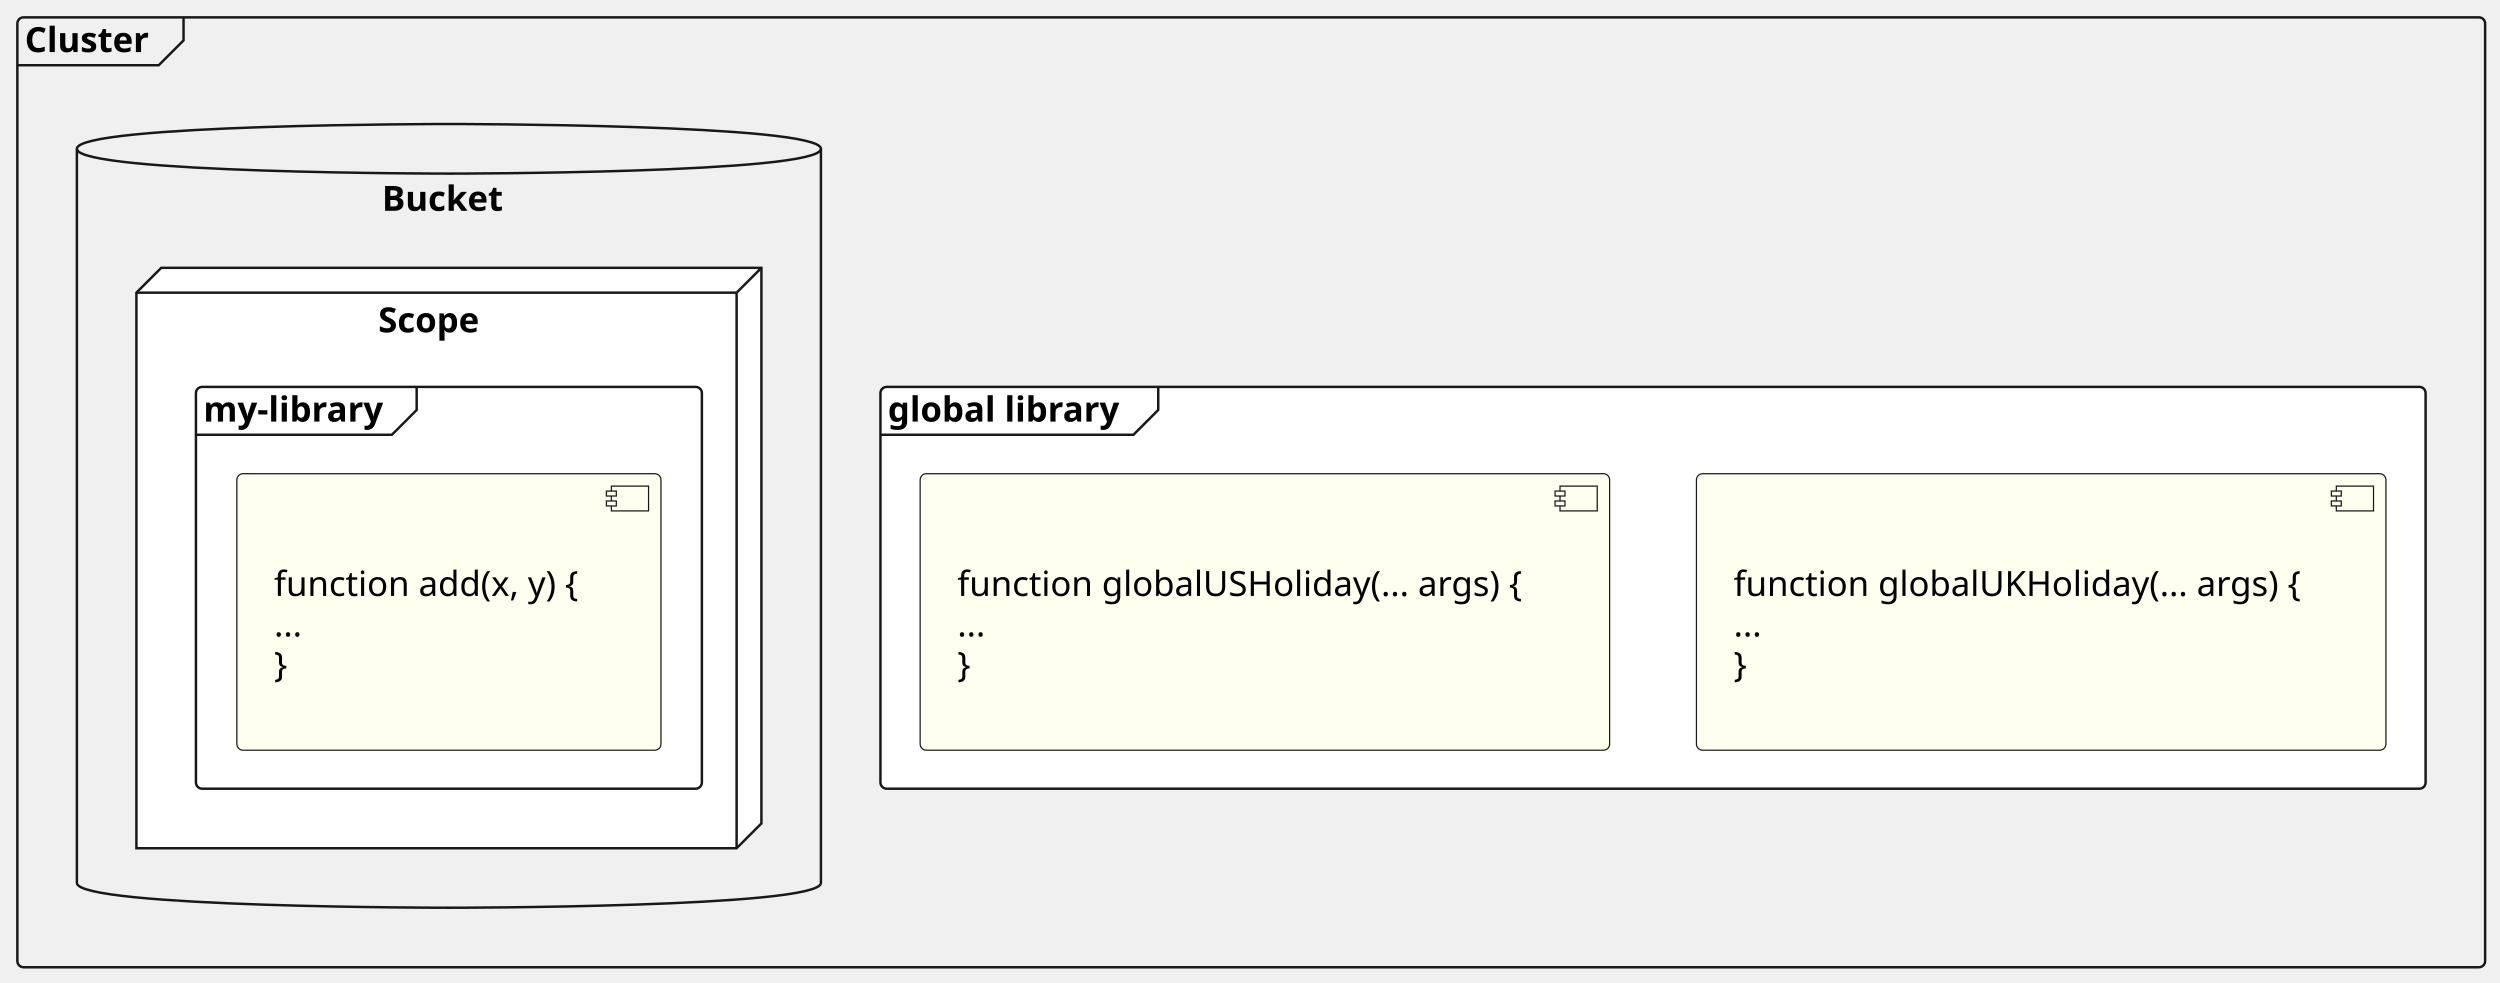
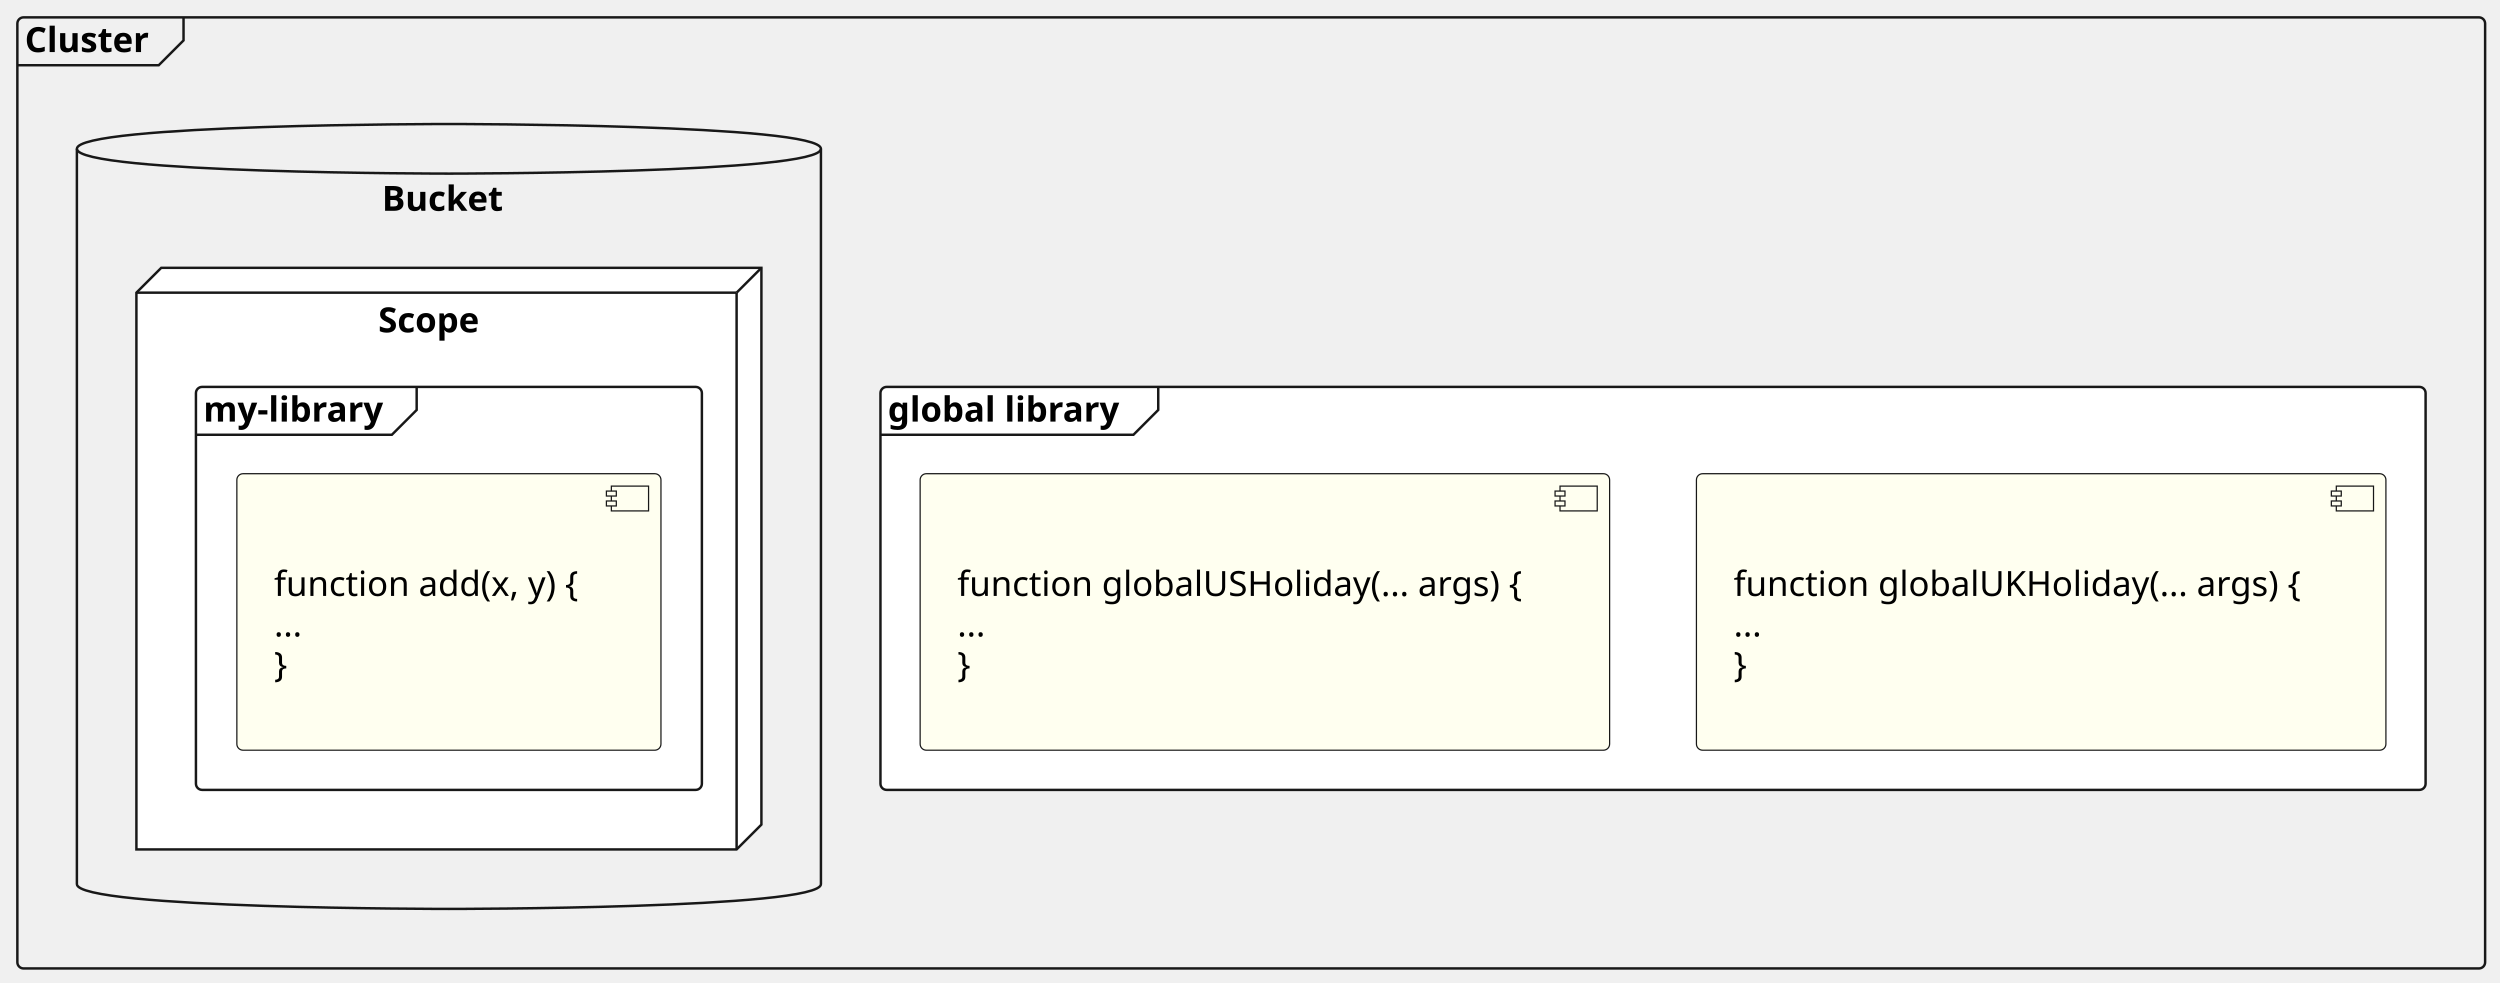
<svg xmlns="http://www.w3.org/2000/svg" contentStyleType="text/css" height="396px" preserveAspectRatio="none" style="width:1008px;height:396px;background:#FFFFFF;" version="1.1" viewBox="0 0 1008 396" width="1008px" zoomAndPan="magnify">
  <defs />
  <g>
    <g id="cluster_Cluster">
-       <rect fill="none" height="383" rx="2.5" ry="2.5" style="stroke:#181818;stroke-width:1.0;" width="995" x="7" y="7" />
+       <rect fill="none" height="383.48" rx="2.5" ry="2.5" style="stroke:#181818;stroke-width:1.0;" width="995" x="7" y="7" />
      <path d="M74,7 L74,16.297 L64,26.297 L7,26.297 " fill="none" style="stroke:#181818;stroke-width:1.0;" />
      <text fill="#000000" font-family="sans-serif" font-size="14" font-weight="bold" lengthAdjust="spacing" textLength="57" x="10" y="20.995">Cluster</text>
    </g>
    <g id="cluster_globalLibrary">
-       <rect fill="#FFFFFF" height="162" rx="2.5" ry="2.5" style="stroke:#181818;stroke-width:1.0;" width="623" x="355" y="156" />
+       <rect fill="#FFFFFF" height="162.48" rx="2.5" ry="2.5" style="stroke:#181818;stroke-width:1.0;" width="623" x="355" y="156" />
      <path d="M467,156 L467,165.297 L457,175.297 L355,175.297 " fill="none" style="stroke:#181818;stroke-width:1.0;" />
      <text fill="#000000" font-family="sans-serif" font-size="14" font-weight="bold" lengthAdjust="spacing" textLength="102" x="358" y="169.995">global library</text>
    </g>
    <g id="cluster_Bucket">
-       <path d="M31,60 C31,50 181,50 181,50 C181,50 331,50 331,60 L331,356 C331,366 181,366 181,366 C181,366 31,366 31,356 L31,60 " fill="none" style="stroke:#181818;stroke-width:1.0;" />
+       <path d="M31,60 C31,50 181,50 181,50 C181,50 331,50 331,60 L331,356.48 C331,366.48 181,366.48 181,366.48 C181,366.48 31,366.48 31,356.48 L31,60 " fill="none" style="stroke:#181818;stroke-width:1.0;" />
      <path d="M31,60 C31,70 181,70 181,70 C181,70 331,70 331,60 " fill="none" style="stroke:#181818;stroke-width:1.0;" />
      <text fill="#000000" font-family="sans-serif" font-size="14" font-weight="bold" lengthAdjust="spacing" textLength="54" x="154" y="84.995">Bucket</text>
    </g>
    <g id="cluster_Scope">
-       <polygon fill="#FFFFFF" points="55,118,65,108,307,108,307,332,297,342,55,342,55,118" style="stroke:#181818;stroke-width:1.0;" />
+       <polygon fill="#FFFFFF" points="55,118,65,108,307,108,307,332.48,297,342.48,55,342.48,55,118" style="stroke:#181818;stroke-width:1.0;" />
      <line style="stroke:#181818;stroke-width:1.0;" x1="297" x2="307" y1="118" y2="108" />
      <line style="stroke:#181818;stroke-width:1.0;" x1="55" x2="297" y1="118" y2="118" />
-       <line style="stroke:#181818;stroke-width:1.0;" x1="297" x2="297" y1="118" y2="342" />
+       <line style="stroke:#181818;stroke-width:1.0;" x1="297" x2="297" y1="118" y2="342.48" />
      <text fill="#000000" font-family="sans-serif" font-size="14" font-weight="bold" lengthAdjust="spacing" textLength="49" x="152.5" y="133.995">Scope</text>
    </g>
    <g id="cluster_my-library">
-       <rect fill="#FFFFFF" height="162" rx="2.5" ry="2.5" style="stroke:#181818;stroke-width:1.0;" width="204" x="79" y="156" />
+       <rect fill="#FFFFFF" height="162.48" rx="2.5" ry="2.5" style="stroke:#181818;stroke-width:1.0;" width="204" x="79" y="156" />
      <path d="M168,156 L168,165.297 L158,175.297 L79,175.297 " fill="none" style="stroke:#181818;stroke-width:1.0;" />
      <text fill="#000000" font-family="sans-serif" font-size="14" font-weight="bold" lengthAdjust="spacing" textLength="79" x="82" y="169.995">my-library</text>
    </g>
    <g id="elem_function3">
      <rect fill="#FFFFF0" height="111.484" rx="2.5" ry="2.5" style="stroke:#181818;stroke-width:0.5;" width="278" x="684" y="191" />
      <rect fill="#FFFFF0" height="10" style="stroke:#181818;stroke-width:0.5;" width="15" x="942" y="196" />
      <rect fill="#FFFFF0" height="2" style="stroke:#181818;stroke-width:0.5;" width="4" x="940" y="198" />
      <rect fill="#FFFFF0" height="2" style="stroke:#181818;stroke-width:0.5;" width="4" x="940" y="202" />
      <text fill="#000000" font-family="sans-serif" font-size="14" lengthAdjust="spacing" textLength="4" x="699" y="223.995"> </text>
      <text fill="#000000" font-family="sans-serif" font-size="14" lengthAdjust="spacing" textLength="238" x="699" y="240.292">function globalUKHoliday(... args) {</text>
      <text fill="#000000" font-family="sans-serif" font-size="14" lengthAdjust="spacing" textLength="12" x="699" y="256.589">...</text>
      <text fill="#000000" font-family="sans-serif" font-size="14" lengthAdjust="spacing" textLength="9" x="699" y="272.886">}</text>
      <text fill="#000000" font-family="sans-serif" font-size="14" lengthAdjust="spacing" textLength="4" x="699" y="289.183"> </text>
    </g>
    <g id="elem_function4">
      <rect fill="#FFFFF0" height="111.484" rx="2.5" ry="2.5" style="stroke:#181818;stroke-width:0.5;" width="278" x="371" y="191" />
      <rect fill="#FFFFF0" height="10" style="stroke:#181818;stroke-width:0.5;" width="15" x="629" y="196" />
      <rect fill="#FFFFF0" height="2" style="stroke:#181818;stroke-width:0.5;" width="4" x="627" y="198" />
      <rect fill="#FFFFF0" height="2" style="stroke:#181818;stroke-width:0.5;" width="4" x="627" y="202" />
      <text fill="#000000" font-family="sans-serif" font-size="14" lengthAdjust="spacing" textLength="4" x="386" y="223.995"> </text>
      <text fill="#000000" font-family="sans-serif" font-size="14" lengthAdjust="spacing" textLength="238" x="386" y="240.292">function globalUSHoliday(... args) {</text>
      <text fill="#000000" font-family="sans-serif" font-size="14" lengthAdjust="spacing" textLength="12" x="386" y="256.589">...</text>
      <text fill="#000000" font-family="sans-serif" font-size="14" lengthAdjust="spacing" textLength="9" x="386" y="272.886">}</text>
      <text fill="#000000" font-family="sans-serif" font-size="14" lengthAdjust="spacing" textLength="4" x="386" y="289.183"> </text>
    </g>
    <g id="elem_function1">
      <rect fill="#FFFFF0" height="111.484" rx="2.5" ry="2.5" style="stroke:#181818;stroke-width:0.5;" width="171" x="95.5" y="191" />
      <rect fill="#FFFFF0" height="10" style="stroke:#181818;stroke-width:0.5;" width="15" x="246.5" y="196" />
      <rect fill="#FFFFF0" height="2" style="stroke:#181818;stroke-width:0.5;" width="4" x="244.5" y="198" />
      <rect fill="#FFFFF0" height="2" style="stroke:#181818;stroke-width:0.5;" width="4" x="244.5" y="202" />
      <text fill="#000000" font-family="sans-serif" font-size="14" lengthAdjust="spacing" textLength="4" x="110.5" y="223.995"> </text>
      <text fill="#000000" font-family="sans-serif" font-size="14" lengthAdjust="spacing" textLength="131" x="110.5" y="240.292">function add(x, y) {</text>
      <text fill="#000000" font-family="sans-serif" font-size="14" lengthAdjust="spacing" textLength="12" x="110.5" y="256.589">...</text>
      <text fill="#000000" font-family="sans-serif" font-size="14" lengthAdjust="spacing" textLength="9" x="110.5" y="272.886">}</text>
      <text fill="#000000" font-family="sans-serif" font-size="14" lengthAdjust="spacing" textLength="4" x="110.5" y="289.183"> </text>
    </g>
  </g>
</svg>
